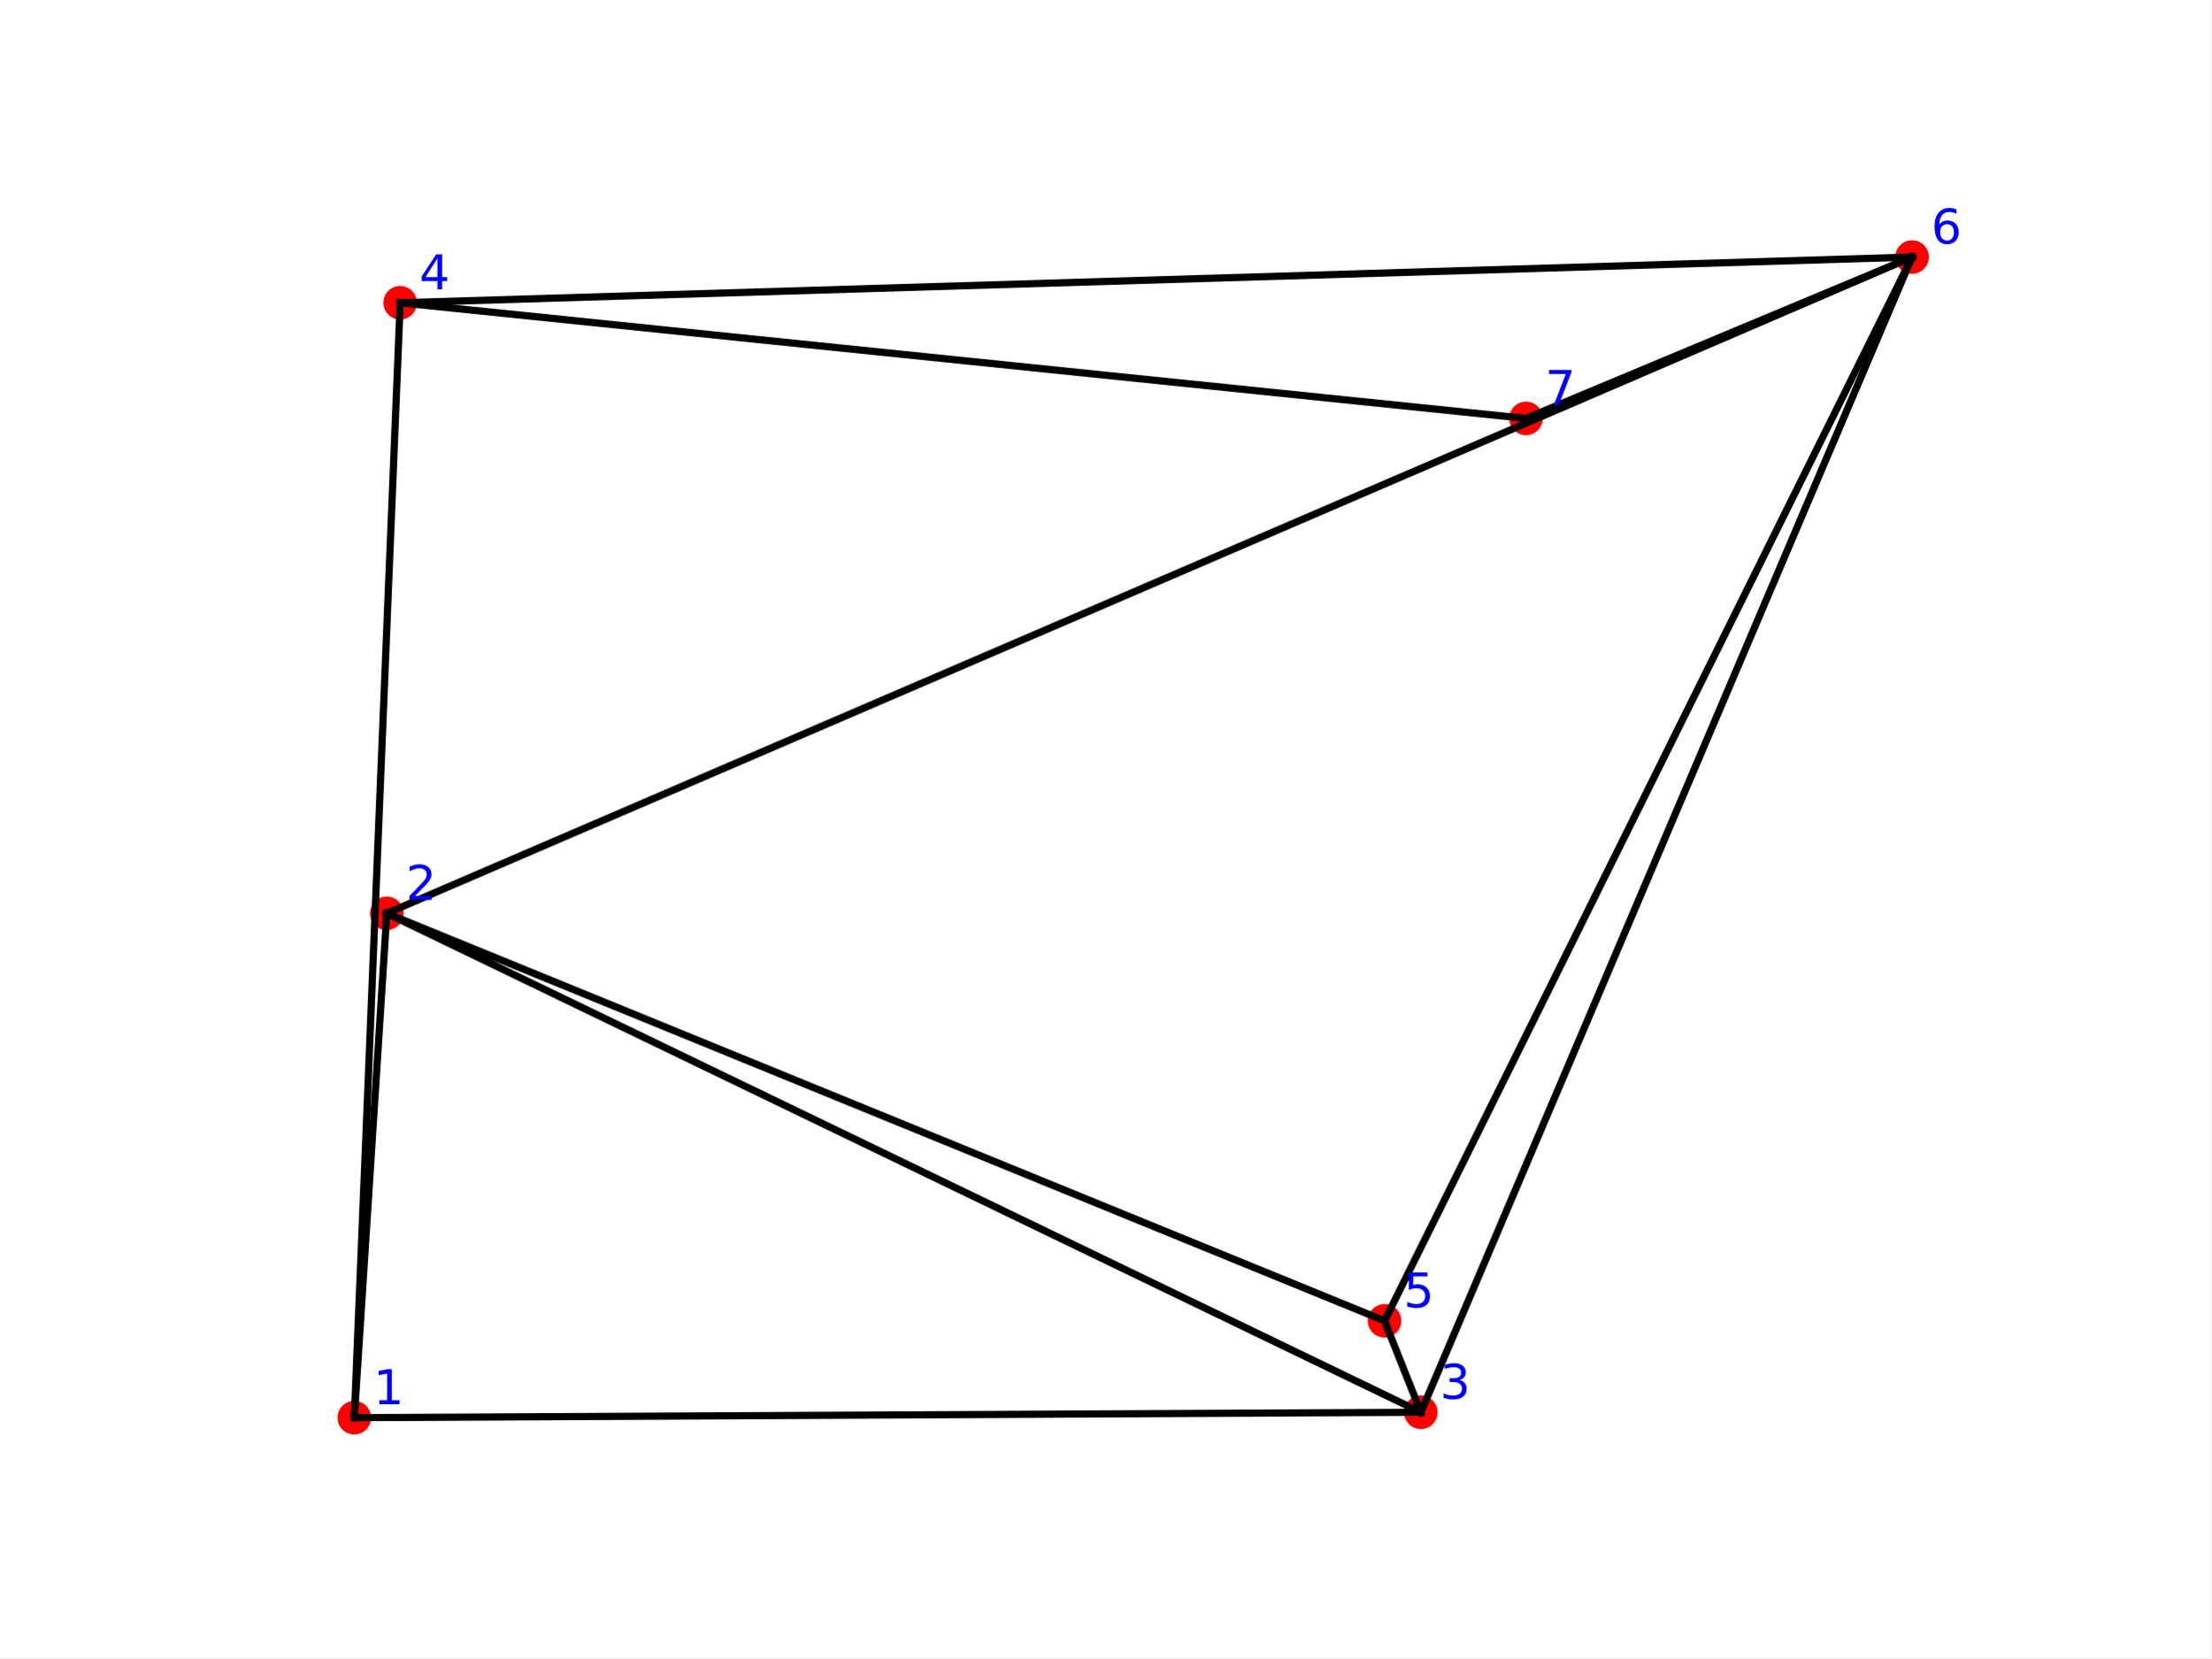
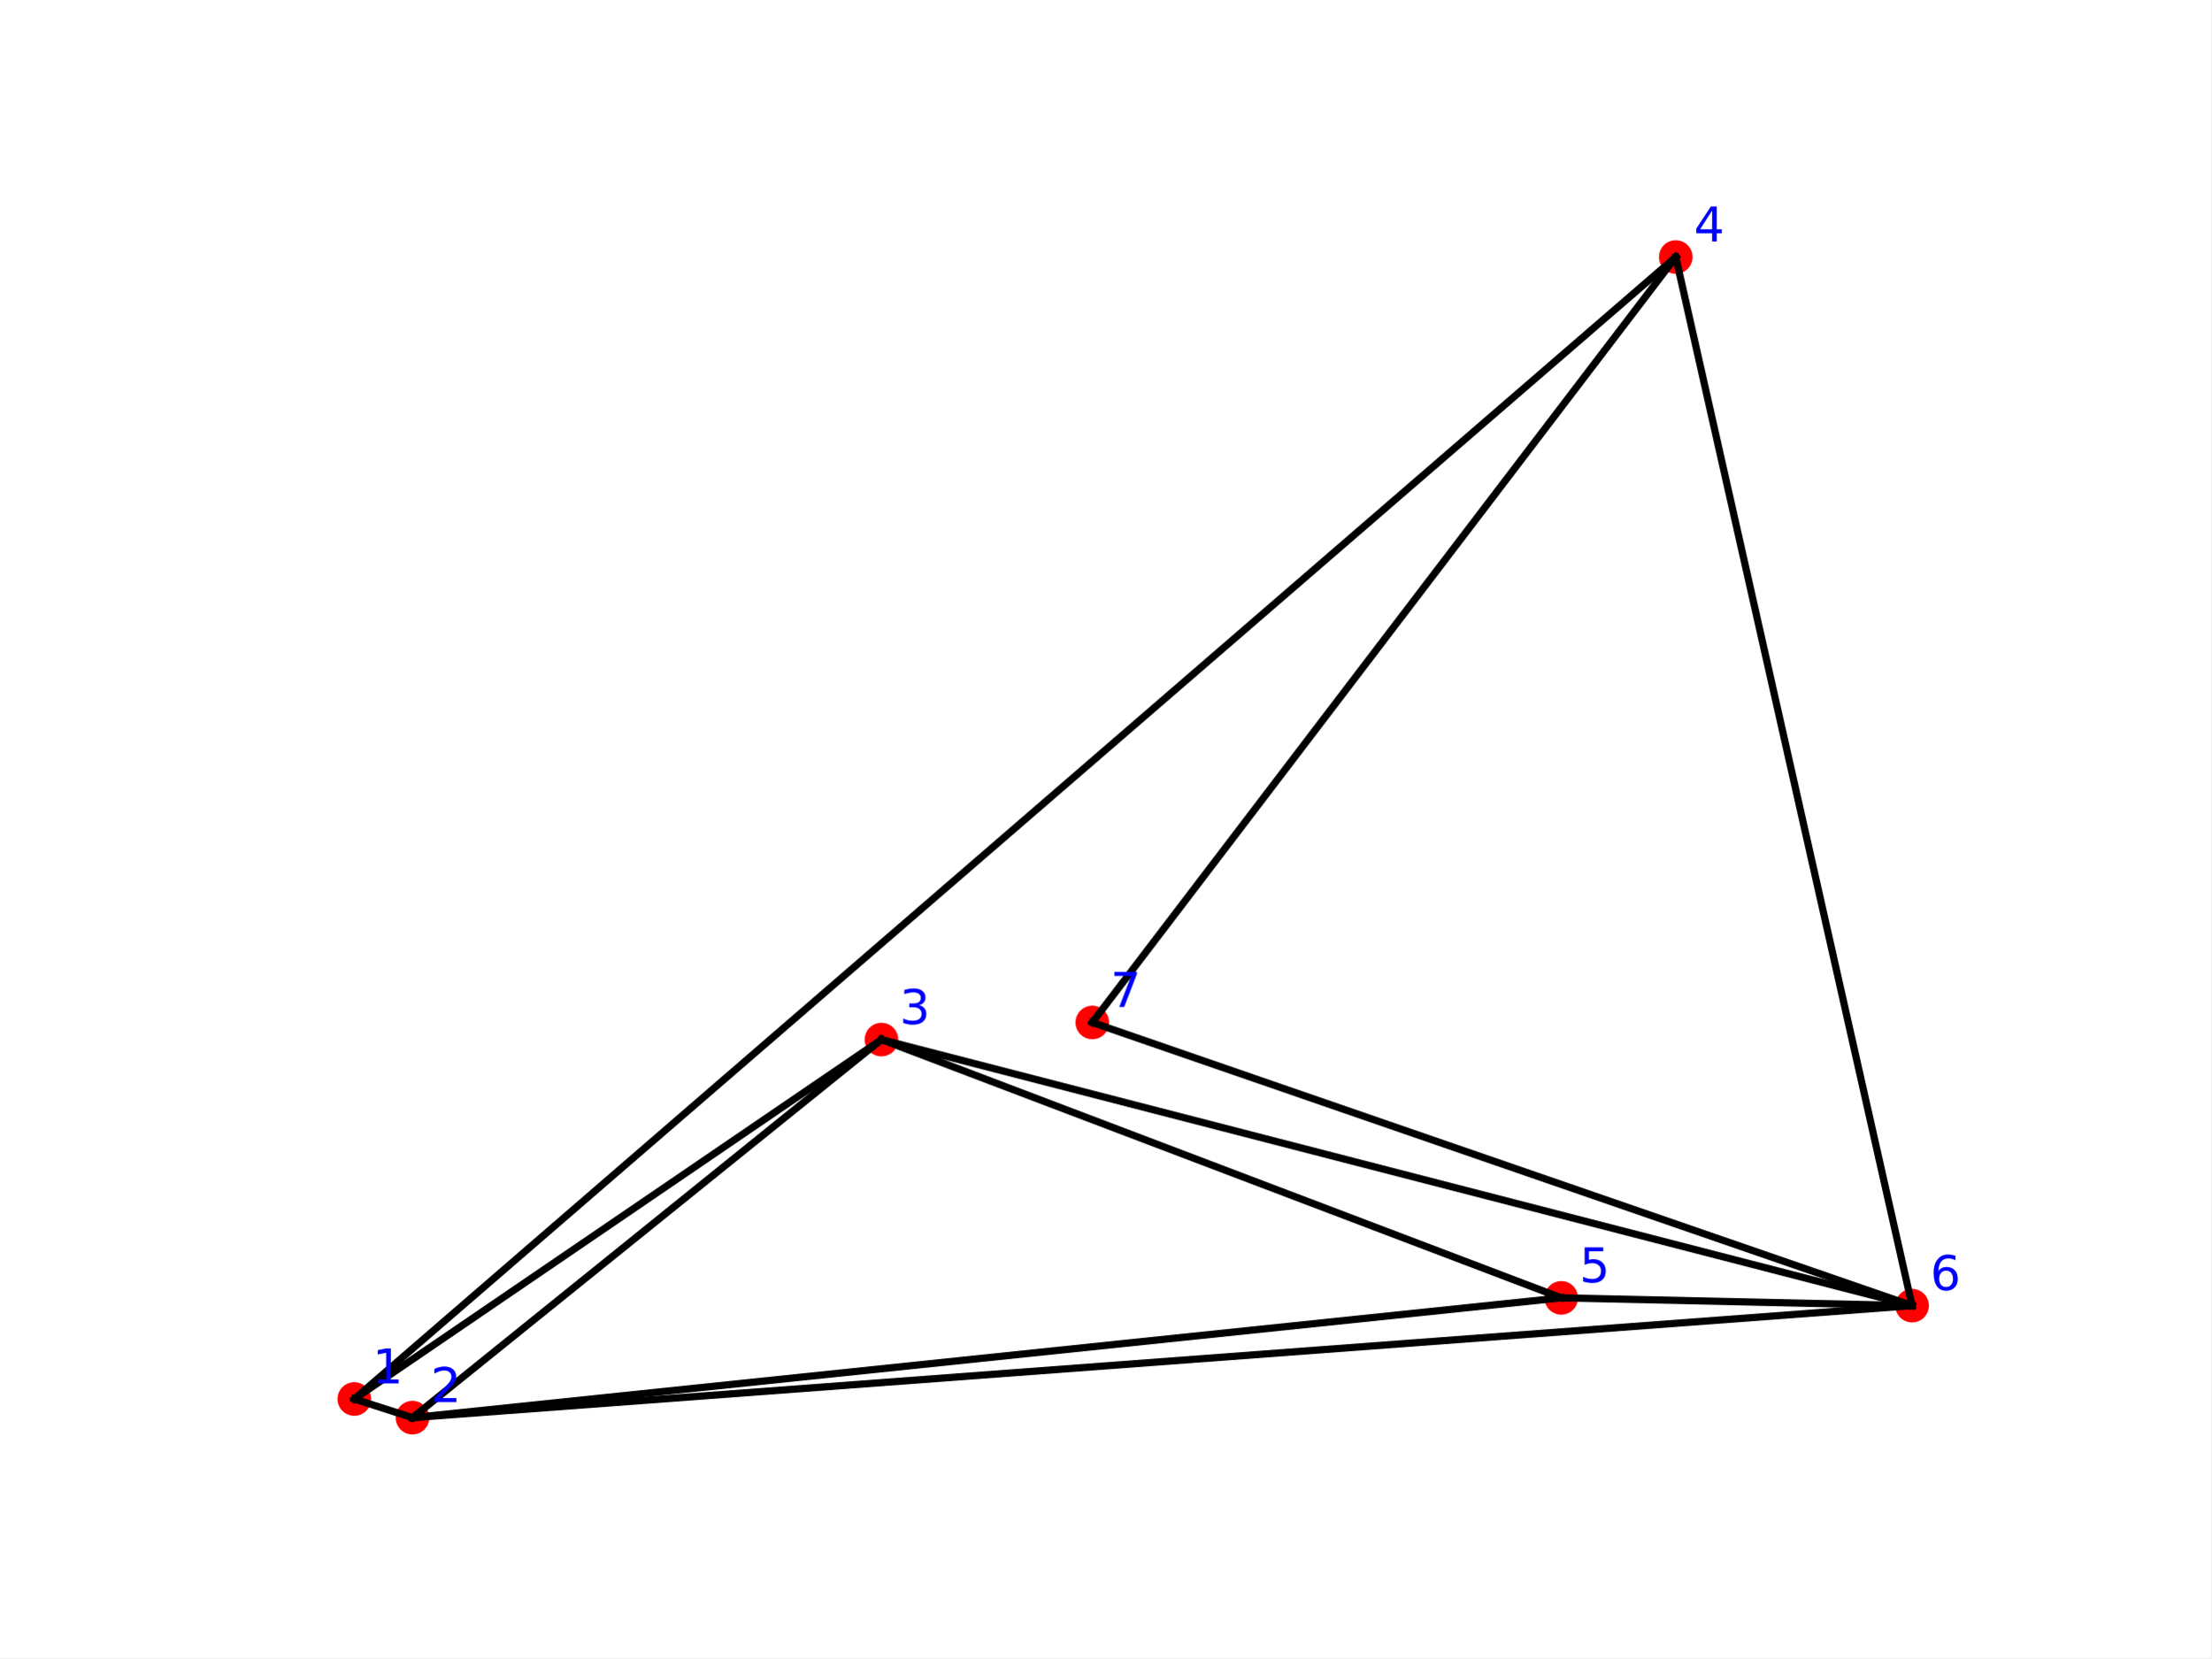
<svg xmlns="http://www.w3.org/2000/svg" xmlns:xlink="http://www.w3.org/1999/xlink" width="460.8pt" height="345.6pt" viewBox="0 0 460.8 345.6" version="1.1">
  <defs>
    <style type="text/css">*{stroke-linejoin: round; stroke-linecap: butt}</style>
  </defs>
  <g id="figure_1">
    <g id="patch_1">
      <path d="M 0 345.6  L 460.8 345.6  L 460.8 0  L 0 0  z " style="fill: #ffffff" />
    </g>
    <g id="axes_1">
      <g id="PathCollection_1">
        <defs>
-           <path id="md5f1b2f01b" d="M 0 3  C 0.796 3 1.559 2.684 2.121 2.121  C 2.684 1.559 3 0.796 3 0  C 3 -0.796 2.684 -1.559 2.121 -2.121  C 1.559 -2.684 0.796 -3 0 -3  C -0.796 -3 -1.559 -2.684 -2.121 -2.121  C -2.684 -1.559 -3 -0.796 -3 0  C -3 0.796 -2.684 1.559 -2.121 2.121  C -1.559 2.684 -0.796 3 0 3  z " style="stroke: #ff0000" />
+           <path id="m32abf8cbbf" d="M 0 3  C 0.796 3 1.559 2.684 2.121 2.121  C 2.684 1.559 3 0.796 3 0  C 3 -0.796 2.684 -1.559 2.121 -2.121  C 1.559 -2.684 0.796 -3 0 -3  C -0.796 -3 -1.559 -2.684 -2.121 -2.121  C -2.684 -1.559 -3 -0.796 -3 0  C -3 0.796 -2.684 1.559 -2.121 2.121  C -1.559 2.684 -0.796 3 0 3  z " style="stroke: #ff0000" />
        </defs>
-         <g clip-path="url(#p512be0c73d)">
-           <use xlink:href="#md5f1b2f01b" x="73.833" y="295.488" style="fill: #ff0000; stroke: #ff0000" />
-           <use xlink:href="#md5f1b2f01b" x="80.605" y="190.366" style="fill: #ff0000; stroke: #ff0000" />
-           <use xlink:href="#md5f1b2f01b" x="296.112" y="294.367" style="fill: #ff0000; stroke: #ff0000" />
-           <use xlink:href="#md5f1b2f01b" x="83.393" y="63.099" style="fill: #ff0000; stroke: #ff0000" />
-           <use xlink:href="#md5f1b2f01b" x="288.543" y="275.305" style="fill: #ff0000; stroke: #ff0000" />
-           <use xlink:href="#md5f1b2f01b" x="398.487" y="53.568" style="fill: #ff0000; stroke: #ff0000" />
-           <use xlink:href="#md5f1b2f01b" x="318.021" y="87.207" style="fill: #ff0000; stroke: #ff0000" />
+         <g clip-path="url(#p79a39fd4c0)">
+           <use xlink:href="#m32abf8cbbf" x="73.833" y="291.597" style="fill: #ff0000; stroke: #ff0000" />
+           <use xlink:href="#m32abf8cbbf" x="85.955" y="295.488" style="fill: #ff0000; stroke: #ff0000" />
+           <use xlink:href="#m32abf8cbbf" x="183.692" y="216.686" style="fill: #ff0000; stroke: #ff0000" />
+           <use xlink:href="#m32abf8cbbf" x="349.24" y="53.568" style="fill: #ff0000; stroke: #ff0000" />
+           <use xlink:href="#m32abf8cbbf" x="325.374" y="270.518" style="fill: #ff0000; stroke: #ff0000" />
+           <use xlink:href="#m32abf8cbbf" x="398.487" y="272.139" style="fill: #ff0000; stroke: #ff0000" />
+           <use xlink:href="#m32abf8cbbf" x="227.636" y="213.118" style="fill: #ff0000; stroke: #ff0000" />
        </g>
      </g>
      <g id="line2d_1">
-         <path d="M 73.833 295.488  L 80.605 190.366  " clip-path="url(#p512be0c73d)" style="fill: none; stroke: #000000; stroke-width: 1.5; stroke-linecap: square" />
+         <path d="M 73.833 291.597  L 85.955 295.488  " clip-path="url(#p79a39fd4c0)" style="fill: none; stroke: #000000; stroke-width: 1.5; stroke-linecap: square" />
      </g>
      <g id="line2d_2">
-         <path d="M 73.833 295.488  L 296.112 294.367  " clip-path="url(#p512be0c73d)" style="fill: none; stroke: #000000; stroke-width: 1.5; stroke-linecap: square" />
+         <path d="M 73.833 291.597  L 183.692 216.686  " clip-path="url(#p79a39fd4c0)" style="fill: none; stroke: #000000; stroke-width: 1.5; stroke-linecap: square" />
      </g>
      <g id="line2d_3">
-         <path d="M 73.833 295.488  L 83.393 63.099  " clip-path="url(#p512be0c73d)" style="fill: none; stroke: #000000; stroke-width: 1.5; stroke-linecap: square" />
+         <path d="M 73.833 291.597  L 349.24 53.568  " clip-path="url(#p79a39fd4c0)" style="fill: none; stroke: #000000; stroke-width: 1.5; stroke-linecap: square" />
      </g>
      <g id="line2d_4">
-         <path d="M 80.605 190.366  L 288.543 275.305  " clip-path="url(#p512be0c73d)" style="fill: none; stroke: #000000; stroke-width: 1.5; stroke-linecap: square" />
+         <path d="M 85.955 295.488  L 325.374 270.518  " clip-path="url(#p79a39fd4c0)" style="fill: none; stroke: #000000; stroke-width: 1.5; stroke-linecap: square" />
      </g>
      <g id="line2d_5">
-         <path d="M 80.605 190.366  L 296.112 294.367  " clip-path="url(#p512be0c73d)" style="fill: none; stroke: #000000; stroke-width: 1.5; stroke-linecap: square" />
+         <path d="M 85.955 295.488  L 183.692 216.686  " clip-path="url(#p79a39fd4c0)" style="fill: none; stroke: #000000; stroke-width: 1.5; stroke-linecap: square" />
      </g>
      <g id="line2d_6">
-         <path d="M 80.605 190.366  L 398.487 53.568  " clip-path="url(#p512be0c73d)" style="fill: none; stroke: #000000; stroke-width: 1.5; stroke-linecap: square" />
+         <path d="M 85.955 295.488  L 398.487 272.139  " clip-path="url(#p79a39fd4c0)" style="fill: none; stroke: #000000; stroke-width: 1.5; stroke-linecap: square" />
      </g>
      <g id="line2d_7">
-         <path d="M 288.543 275.305  L 296.112 294.367  " clip-path="url(#p512be0c73d)" style="fill: none; stroke: #000000; stroke-width: 1.5; stroke-linecap: square" />
+         <path d="M 325.374 270.518  L 183.692 216.686  " clip-path="url(#p79a39fd4c0)" style="fill: none; stroke: #000000; stroke-width: 1.5; stroke-linecap: square" />
      </g>
      <g id="line2d_8">
-         <path d="M 288.543 275.305  L 398.487 53.568  " clip-path="url(#p512be0c73d)" style="fill: none; stroke: #000000; stroke-width: 1.5; stroke-linecap: square" />
+         <path d="M 325.374 270.518  L 398.487 272.139  " clip-path="url(#p79a39fd4c0)" style="fill: none; stroke: #000000; stroke-width: 1.5; stroke-linecap: square" />
      </g>
      <g id="line2d_9">
-         <path d="M 296.112 294.367  L 398.487 53.568  " clip-path="url(#p512be0c73d)" style="fill: none; stroke: #000000; stroke-width: 1.5; stroke-linecap: square" />
+         <path d="M 183.692 216.686  L 398.487 272.139  " clip-path="url(#p79a39fd4c0)" style="fill: none; stroke: #000000; stroke-width: 1.5; stroke-linecap: square" />
      </g>
      <g id="line2d_10">
-         <path d="M 398.487 53.568  L 83.393 63.099  " clip-path="url(#p512be0c73d)" style="fill: none; stroke: #000000; stroke-width: 1.5; stroke-linecap: square" />
+         <path d="M 398.487 272.139  L 349.24 53.568  " clip-path="url(#p79a39fd4c0)" style="fill: none; stroke: #000000; stroke-width: 1.5; stroke-linecap: square" />
      </g>
      <g id="line2d_11">
-         <path d="M 398.487 53.568  L 318.021 87.207  " clip-path="url(#p512be0c73d)" style="fill: none; stroke: #000000; stroke-width: 1.5; stroke-linecap: square" />
+         <path d="M 398.487 272.139  L 227.636 213.118  " clip-path="url(#p79a39fd4c0)" style="fill: none; stroke: #000000; stroke-width: 1.5; stroke-linecap: square" />
      </g>
      <g id="line2d_12">
-         <path d="M 83.393 63.099  L 318.021 87.207  " clip-path="url(#p512be0c73d)" style="fill: none; stroke: #000000; stroke-width: 1.5; stroke-linecap: square" />
+         <path d="M 349.24 53.568  L 227.636 213.118  " clip-path="url(#p79a39fd4c0)" style="fill: none; stroke: #000000; stroke-width: 1.5; stroke-linecap: square" />
      </g>
      <g id="text_1">
-         <g style="fill: #0000ff" transform="translate(77.81622 292.6848) scale(0.1 -0.1)">
+         <g style="fill: #0000ff" transform="translate(77.62099 288.3536) scale(0.1 -0.1)">
          <defs>
            <path id="DejaVuSans-31" d="M 794 531  L 1825 531  L 1825 4091  L 703 3866  L 703 4441  L 1819 4666  L 2450 4666  L 2450 531  L 3481 531  L 3481 0  L 794 0  L 794 531  z " transform="scale(0.015625)" />
          </defs>
          <use xlink:href="#DejaVuSans-31" />
        </g>
      </g>
      <g id="text_2">
-         <g style="fill: #0000ff" transform="translate(84.58815 187.5631) scale(0.1 -0.1)">
+         <g style="fill: #0000ff" transform="translate(89.74345 292.2451) scale(0.1 -0.1)">
          <defs>
            <path id="DejaVuSans-32" d="M 1228 531  L 3431 531  L 3431 0  L 469 0  L 469 531  Q 828 903 1448 1529  Q 2069 2156 2228 2338  Q 2531 2678 2651 2914  Q 2772 3150 2772 3378  Q 2772 3750 2511 3984  Q 2250 4219 1831 4219  Q 1534 4219 1204 4116  Q 875 4013 500 3803  L 500 4441  Q 881 4594 1212 4672  Q 1544 4750 1819 4750  Q 2544 4750 2975 4387  Q 3406 4025 3406 3419  Q 3406 3131 3298 2873  Q 3191 2616 2906 2266  Q 2828 2175 2409 1742  Q 1991 1309 1228 531  z " transform="scale(0.015625)" />
          </defs>
          <use xlink:href="#DejaVuSans-32" />
        </g>
      </g>
      <g id="text_3">
-         <g style="fill: #0000ff" transform="translate(300.095 291.5635) scale(0.1 -0.1)">
+         <g style="fill: #0000ff" transform="translate(187.4808 213.4427) scale(0.1 -0.1)">
          <defs>
            <path id="DejaVuSans-33" d="M 2597 2516  Q 3050 2419 3304 2112  Q 3559 1806 3559 1356  Q 3559 666 3084 287  Q 2609 -91 1734 -91  Q 1441 -91 1130 -33  Q 819 25 488 141  L 488 750  Q 750 597 1062 519  Q 1375 441 1716 441  Q 2309 441 2620 675  Q 2931 909 2931 1356  Q 2931 1769 2642 2001  Q 2353 2234 1838 2234  L 1294 2234  L 1294 2753  L 1863 2753  Q 2328 2753 2575 2939  Q 2822 3125 2822 3475  Q 2822 3834 2567 4026  Q 2313 4219 1838 4219  Q 1578 4219 1281 4162  Q 984 4106 628 3988  L 628 4550  Q 988 4650 1302 4700  Q 1616 4750 1894 4750  Q 2613 4750 3031 4423  Q 3450 4097 3450 3541  Q 3450 3153 3228 2886  Q 3006 2619 2597 2516  z " transform="scale(0.015625)" />
          </defs>
          <use xlink:href="#DejaVuSans-33" />
        </g>
      </g>
      <g id="text_4">
-         <g style="fill: #0000ff" transform="translate(87.3766 60.29579) scale(0.1 -0.1)">
+         <g style="fill: #0000ff" transform="translate(353.0281 50.32511) scale(0.1 -0.1)">
          <defs>
            <path id="DejaVuSans-34" d="M 2419 4116  L 825 1625  L 2419 1625  L 2419 4116  z M 2253 4666  L 3047 4666  L 3047 1625  L 3713 1625  L 3713 1100  L 3047 1100  L 3047 0  L 2419 0  L 2419 1100  L 313 1100  L 313 1709  L 2253 4666  z " transform="scale(0.015625)" />
          </defs>
          <use xlink:href="#DejaVuSans-34" />
        </g>
      </g>
      <g id="text_5">
-         <g style="fill: #0000ff" transform="translate(292.5264 272.5014) scale(0.1 -0.1)">
+         <g style="fill: #0000ff" transform="translate(329.162 267.2748) scale(0.1 -0.1)">
          <defs>
            <path id="DejaVuSans-35" d="M 691 4666  L 3169 4666  L 3169 4134  L 1269 4134  L 1269 2991  Q 1406 3038 1543 3061  Q 1681 3084 1819 3084  Q 2600 3084 3056 2656  Q 3513 2228 3513 1497  Q 3513 744 3044 326  Q 2575 -91 1722 -91  Q 1428 -91 1123 -41  Q 819 9 494 109  L 494 744  Q 775 591 1075 516  Q 1375 441 1709 441  Q 2250 441 2565 725  Q 2881 1009 2881 1497  Q 2881 1984 2565 2268  Q 2250 2553 1709 2553  Q 1456 2553 1204 2497  Q 953 2441 691 2322  L 691 4666  z " transform="scale(0.015625)" />
          </defs>
          <use xlink:href="#DejaVuSans-35" />
        </g>
      </g>
      <g id="text_6">
-         <g style="fill: #0000ff" transform="translate(402.4708 50.76476) scale(0.1 -0.1)">
+         <g style="fill: #0000ff" transform="translate(402.2755 268.8963) scale(0.1 -0.1)">
          <defs>
            <path id="DejaVuSans-36" d="M 2113 2584  Q 1688 2584 1439 2293  Q 1191 2003 1191 1497  Q 1191 994 1439 701  Q 1688 409 2113 409  Q 2538 409 2786 701  Q 3034 994 3034 1497  Q 3034 2003 2786 2293  Q 2538 2584 2113 2584  z M 3366 4563  L 3366 3988  Q 3128 4100 2886 4159  Q 2644 4219 2406 4219  Q 1781 4219 1451 3797  Q 1122 3375 1075 2522  Q 1259 2794 1537 2939  Q 1816 3084 2150 3084  Q 2853 3084 3261 2657  Q 3669 2231 3669 1497  Q 3669 778 3244 343  Q 2819 -91 2113 -91  Q 1303 -91 875 529  Q 447 1150 447 2328  Q 447 3434 972 4092  Q 1497 4750 2381 4750  Q 2619 4750 2861 4703  Q 3103 4656 3366 4563  z " transform="scale(0.015625)" />
          </defs>
          <use xlink:href="#DejaVuSans-36" />
        </g>
      </g>
      <g id="text_7">
-         <g style="fill: #0000ff" transform="translate(322.0042 84.40369) scale(0.1 -0.1)">
+         <g style="fill: #0000ff" transform="translate(231.4247 209.8756) scale(0.1 -0.1)">
          <defs>
            <path id="DejaVuSans-37" d="M 525 4666  L 3525 4666  L 3525 4397  L 1831 0  L 1172 0  L 2766 4134  L 525 4134  L 525 4666  z " transform="scale(0.015625)" />
          </defs>
          <use xlink:href="#DejaVuSans-37" />
        </g>
      </g>
    </g>
  </g>
  <defs>
-     <clipPath id="p512be0c73d">
+     <clipPath id="p79a39fd4c0">
      <rect x="57.6" y="41.472" width="357.12" height="266.112" />
    </clipPath>
  </defs>
</svg>
